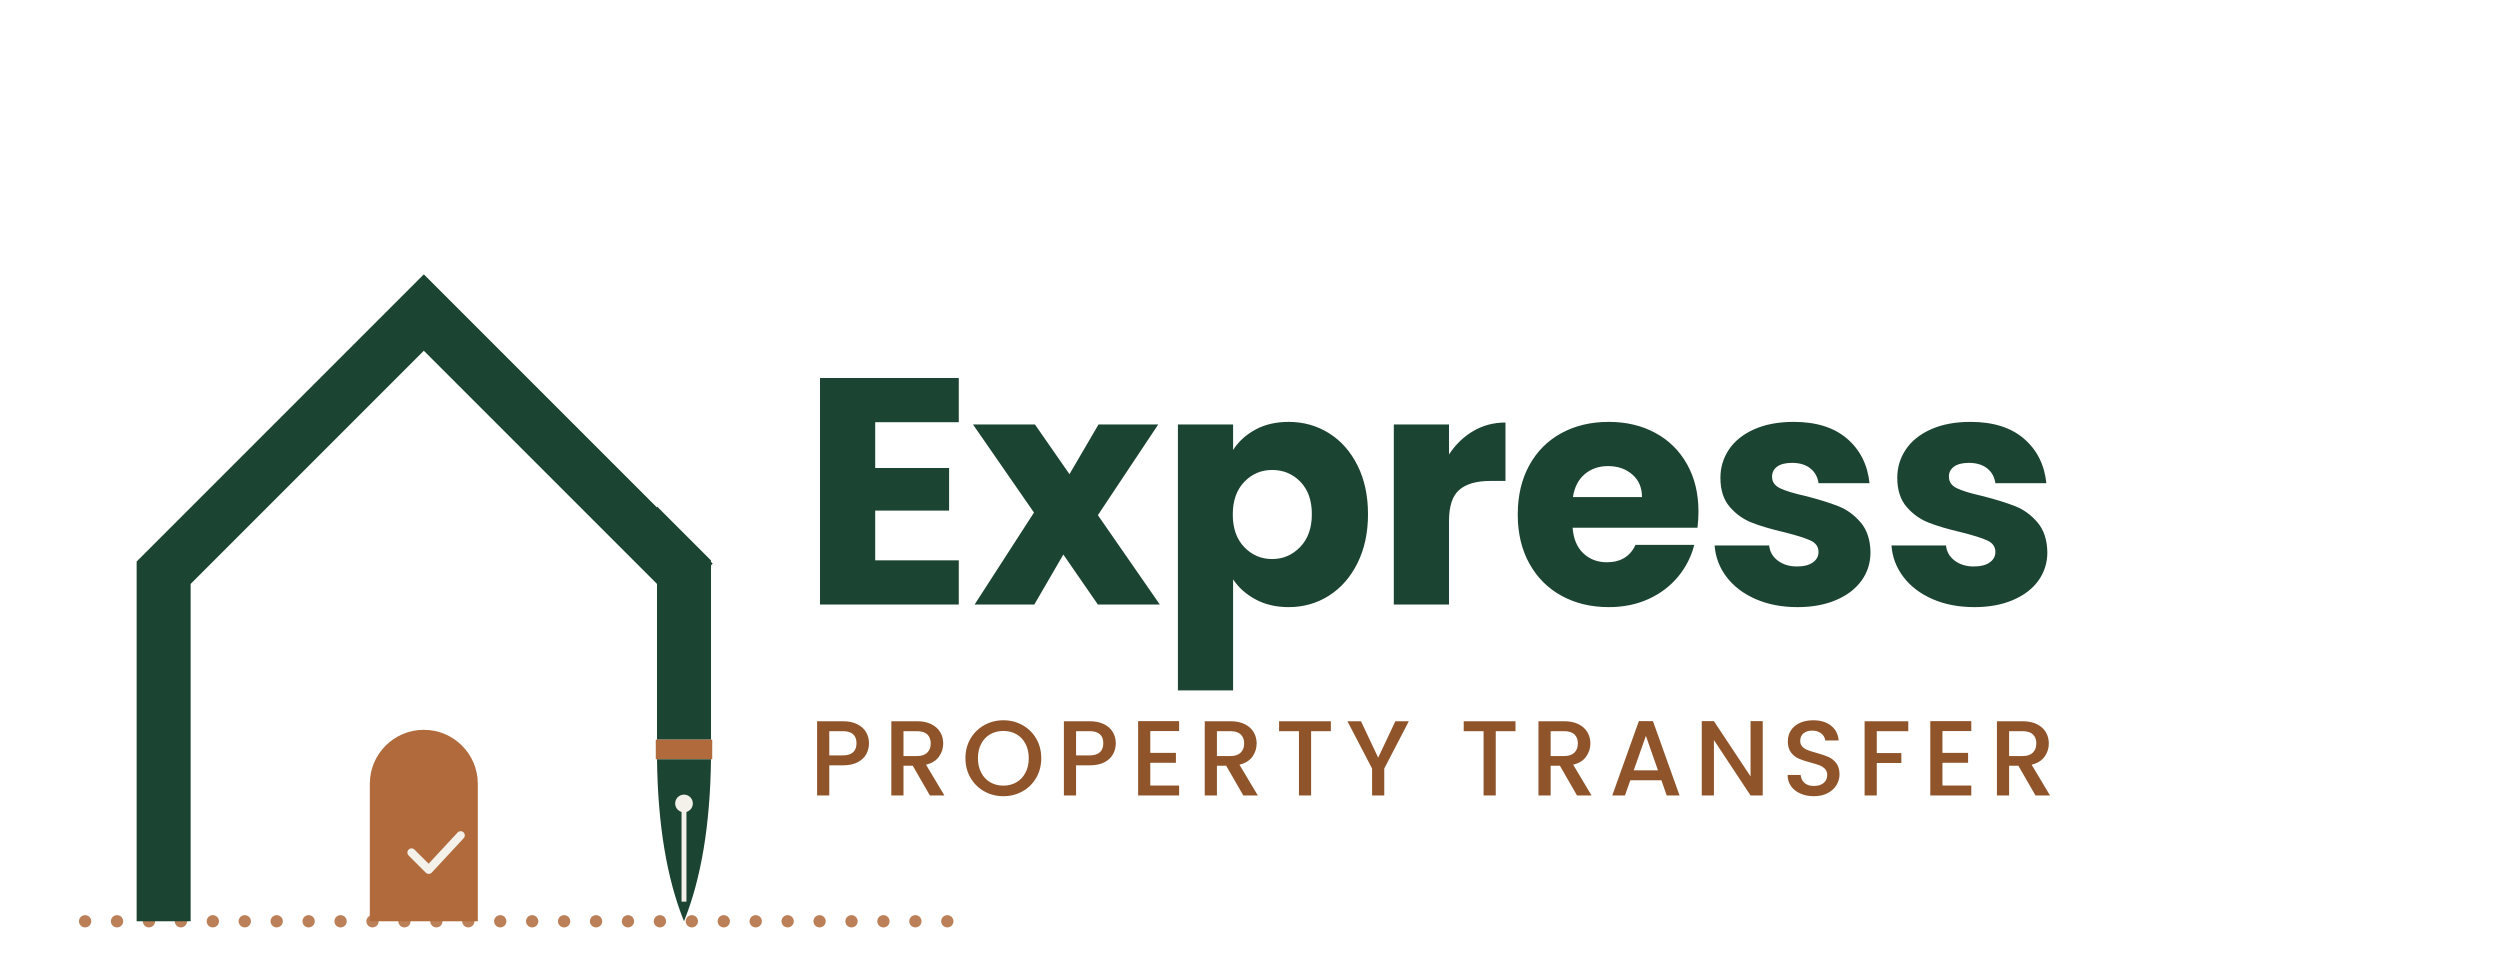
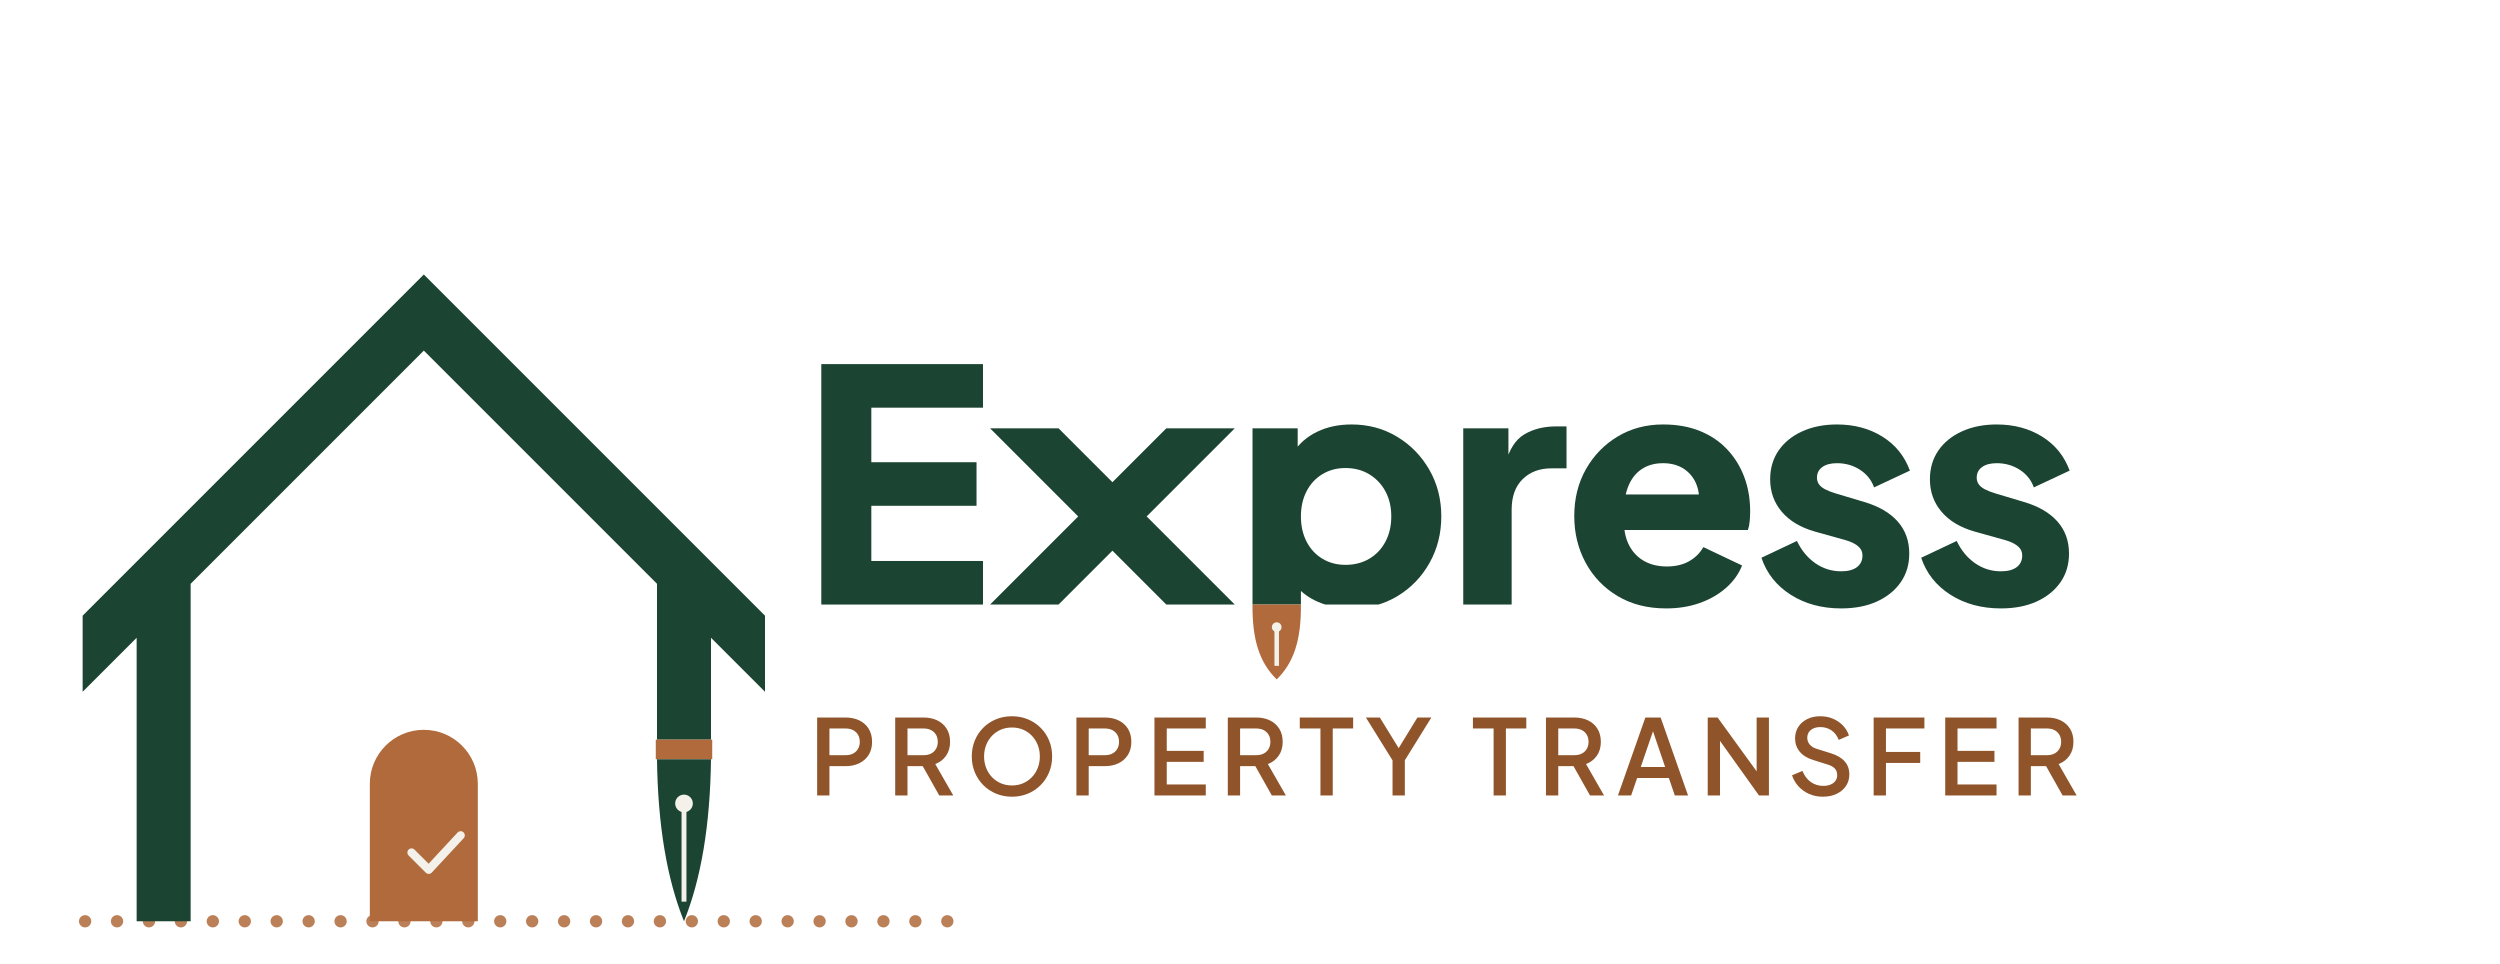
<svg xmlns="http://www.w3.org/2000/svg" viewBox="0 -12 1100 424" width="1100" height="424">
  <g transform="translate(-90 -30) scale(1.08)">
    <path d="M118 392H470" fill="none" stroke="#B06A3B" stroke-width="5" stroke-linecap="round" stroke-dasharray="0.01 13" opacity="0.85" />
-     <path d="M161.00 392.00L161.00 388.45L161.00 384.90L161.00 381.35L161.00 377.80L161.00 374.25L161.00 370.70L161.00 367.15L161.00 363.60L161.00 360.05L161.00 356.50L161.00 352.95L161.00 349.40L161.00 345.85L161.00 342.30L161.00 338.75L161.00 335.20L161.00 331.65L161.00 328.10L161.00 324.55L161.00 321.00L161.00 317.45L161.00 313.90L161.00 310.35L161.00 306.80L161.00 303.25L161.00 299.70L161.00 296.15L161.00 292.60L161.00 289.05L161.00 285.50L161.00 281.95L161.00 278.40L161.00 274.85L161.00 271.30L161.00 267.75L161.00 264.20L161.00 260.65L161.00 257.10L161.00 253.55L161.00 254.56L160.43 255.13L163.08 252.48L165.73 249.83L168.38 247.18L171.03 244.53L173.68 241.88L176.33 239.23L178.98 236.58L181.63 233.93L184.28 231.28L186.93 228.63L189.58 225.98L192.23 223.33L194.88 220.68L197.53 218.03L200.18 215.38L202.83 212.73L205.48 210.08L208.13 207.43L210.78 204.78L213.43 202.13L216.08 199.48L218.73 196.83L221.38 194.18L224.03 191.53L226.68 188.88L229.33 186.23L231.98 183.58L234.63 180.93L237.28 178.28L239.93 175.63L242.58 172.98L245.23 170.33L247.88 167.68L250.53 165.03L253.18 162.38L255.83 159.73L258.48 157.08L261.13 154.43L256.00 159.56L250.97 154.53L253.72 157.28L256.47 160.03L259.22 162.78L261.97 165.53L264.72 168.28L267.47 171.03L270.22 173.78L272.97 176.53L275.72 179.28L278.47 182.03L281.22 184.78L283.97 187.53L286.72 190.28L289.47 193.03L292.22 195.78L294.97 198.53L297.72 201.28L300.47 204.03L303.22 206.78L305.97 209.53L308.72 212.28L311.47 215.03L314.22 217.78L316.97 220.53L319.72 223.28L322.47 226.03L325.22 228.78L327.97 231.53L330.72 234.28L333.47 237.03L336.22 239.78L338.97 242.53L341.72 245.28L344.47 248.03L347.22 250.78L349.97 253.53L352.72 256.28L355.47 259.03L358.31 261.69L373.69 246.31L371.03 243.47L368.28 240.72L365.53 237.97L362.78 235.22L360.03 232.47L357.28 229.72L354.53 226.97L351.78 224.22L349.03 221.47L346.28 218.72L343.53 215.97L340.78 213.22L338.03 210.47L335.28 207.72L332.53 204.97L329.78 202.22L327.03 199.47L324.28 196.72L321.53 193.97L318.78 191.22L316.03 188.47L313.28 185.72L310.53 182.97L307.78 180.22L305.03 177.47L302.28 174.72L299.53 171.97L296.78 169.22L294.03 166.47L291.28 163.72L288.53 160.97L285.78 158.22L283.03 155.47L280.28 152.72L277.53 149.97L274.78 147.22L272.03 144.47L269.28 141.72L266.53 138.97L256.00 128.44L245.57 138.87L242.92 141.52L240.27 144.17L237.62 146.82L234.97 149.47L232.32 152.12L229.67 154.77L227.02 157.42L224.37 160.07L221.72 162.72L219.07 165.37L216.42 168.02L213.77 170.67L211.12 173.32L208.47 175.97L205.82 178.62L203.17 181.27L200.52 183.92L197.87 186.57L195.22 189.22L192.57 191.87L189.92 194.52L187.27 197.17L184.62 199.82L181.97 202.47L179.32 205.12L176.67 207.77L174.02 210.42L171.37 213.07L168.72 215.72L166.07 218.37L163.42 221.02L160.77 223.67L158.12 226.32L155.47 228.97L152.82 231.62L150.17 234.27L147.52 236.92L144.87 239.57L139.00 245.44L139.00 253.55L139.00 257.10L139.00 260.65L139.00 264.20L139.00 267.75L139.00 271.30L139.00 274.85L139.00 278.40L139.00 281.95L139.00 285.50L139.00 289.05L139.00 292.60L139.00 296.15L139.00 299.70L139.00 303.25L139.00 306.80L139.00 310.35L139.00 313.90L139.00 317.45L139.00 321.00L139.00 324.55L139.00 328.10L139.00 331.65L139.00 335.20L139.00 338.75L139.00 342.30L139.00 345.85L139.00 349.40L139.00 352.95L139.00 356.50L139.00 360.05L139.00 363.60L139.00 367.15L139.00 370.70L139.00 374.25L139.00 377.80L139.00 381.35L139.00 384.90L139.00 388.45L139.00 392.00Z" fill="#1C4432" />
-     <path d="M256 129L268 141L256 153L244 141Z" fill="#1C4432" />
+     <path d="M117 267.5L256 128.5L395 267.5V298.5L256 159.5L117 298.5Z M139 250H161V392H139Z" fill="#1C4432" />
    <path d="M234 392V336a22 22 0 0 1 44 0v56z" fill="#B06A3B" />
    <path d="M251 364l7 7 13-14" fill="none" stroke="#F3F1EA" stroke-width="3.4" stroke-linecap="round" stroke-linejoin="round" />
-     <path d="M351 223L373 245V318H351Z" fill="#1C4432" />
+     <path d="M351 250H373V318H351Z" fill="#1C4432" />
    <rect x="350.5" y="318" width="23" height="8" fill="#B06A3B" />
    <path d="M351 326H373Q372.5 366 362 392Q351.5 366 351 326Z" fill="#1C4432" />
    <circle cx="362" cy="344" r="3.6" fill="#F3F1EA" />
    <rect x="361" y="344" width="2" height="40" fill="#F3F1EA" />
  </g>
  <g transform="translate(352 254) scale(1.42)">
-     <path fill="#1C4432" d="M23.3 -56.5V-42.3H46.2V-29.1H23.3V-13.7H49.2V0.0H6.2V-70.2H49.2V-56.5Z M92.3 0.0 81.6 -15.5 72.6 0.0H54.1L72.5 -28.5L53.6 -55.8H72.8L83.5 -40.4L92.5 -55.8H111.0L92.3 -27.7L111.5 0.0Z M151.4 -56.6Q158.3 -56.6 163.9 -53.1Q169.5 -49.6 172.75 -43.1Q176.0 -36.6 176.0 -28.0Q176.0 -19.4 172.75 -12.85Q169.5 -6.3 163.9 -2.75Q158.3 0.8 151.4 0.8Q145.6 0.8 141.15 -1.6Q136.7 -4.0 134.2 -7.8V26.6H117.1V-55.8H134.2V-47.9Q136.7 -51.8 141.1 -54.2Q145.5 -56.6 151.4 -56.6ZM146.3 -41.7Q141.2 -41.7 137.65 -38.0Q134.1 -34.3 134.1 -27.9Q134.1 -21.5 137.65 -17.8Q141.2 -14.1 146.3 -14.1Q151.4 -14.1 155.0 -17.85Q158.6 -21.6 158.6 -28.0Q158.6 -34.4 155.05 -38.05Q151.5 -41.7 146.3 -41.7Z M218.6 -56.4V-38.3H213.9Q207.5 -38.3 204.3 -35.55Q201.1 -32.8 201.1 -25.9V0.0H184.0V-55.8H201.1V-46.5Q204.1 -51.1 208.6 -53.75Q213.1 -56.4 218.6 -56.4Z M278.1 -23.8H239.4Q239.8 -18.6 242.75 -15.85Q245.7 -13.1 250 -13.1Q256.4 -13.1 258.9 -18.5H277.1Q275.7 -13.0 272.05 -8.6Q268.4 -4.2 262.9 -1.7Q257.4 0.8 250.6 0.8Q242.4 0.8 236 -2.7Q229.6 -6.2 226 -12.7Q222.4 -19.2 222.4 -27.9Q222.4 -36.6 225.95 -43.1Q229.5 -49.6 235.9 -53.1Q242.3 -56.6 250.6 -56.6Q258.7 -56.6 265.0 -53.2Q271.3 -49.8 274.85 -43.5Q278.4 -37.2 278.4 -28.8Q278.4 -26.4 278.1 -23.8ZM260.9 -33.3Q260.9 -37.7 257.9 -40.3Q254.9 -42.9 250.4 -42.9Q246.1 -42.9 243.15 -40.4Q240.2 -37.9 239.5 -33.3Z M283.4 -18.3H300.3Q300.6 -15.4 303.0 -13.6Q305.4 -11.8 308.9 -11.8Q312.1 -11.8 313.85 -13.05Q315.6 -14.3 315.6 -16.3Q315.6 -18.7 313.1 -19.85Q310.6 -21.0 305 -22.4Q299 -23.8 295 -25.35Q291 -26.9 288.1 -30.25Q285.2 -33.6 285.2 -39.3Q285.2 -44.1 287.85 -48.05Q290.5 -52.0 295.65 -54.3Q300.8 -56.6 307.9 -56.6Q318.4 -56.6 324.45 -51.4Q330.5 -46.2 331.4 -37.6H315.6Q315.2 -40.5 313.05 -42.2Q310.9 -43.9 307.4 -43.9Q304.4 -43.9 302.8 -42.75Q301.2 -41.6 301.2 -39.6Q301.2 -37.2 303.75 -36.0Q306.3 -34.8 311.7 -33.6Q317.9 -32.0 321.8 -30.45Q325.7 -28.9 328.65 -25.45Q331.6 -22.0 331.7 -16.2Q331.7 -11.3 328.95 -7.45Q326.2 -3.6 321.05 -1.4Q315.9 0.8 309.1 0.8Q301.8 0.8 296.1 -1.7Q290.4 -4.2 287.1 -8.55Q283.8 -12.9 283.4 -18.3Z M338.2 -18.3H355.1Q355.4 -15.4 357.8 -13.6Q360.2 -11.8 363.7 -11.8Q366.9 -11.8 368.65 -13.05Q370.4 -14.3 370.4 -16.3Q370.4 -18.7 367.9 -19.85Q365.4 -21.0 359.8 -22.4Q353.8 -23.8 349.8 -25.35Q345.8 -26.9 342.9 -30.25Q340 -33.6 340 -39.3Q340 -44.1 342.65 -48.05Q345.3 -52.0 350.45 -54.3Q355.6 -56.6 362.7 -56.6Q373.2 -56.6 379.25 -51.4Q385.3 -46.2 386.2 -37.6H370.4Q370 -40.5 367.85 -42.2Q365.7 -43.9 362.2 -43.9Q359.2 -43.9 357.6 -42.75Q356 -41.6 356 -39.6Q356 -37.2 358.55 -36.0Q361.1 -34.8 366.5 -33.6Q372.7 -32.0 376.6 -30.45Q380.5 -28.9 383.45 -25.45Q386.4 -22.0 386.5 -16.2Q386.5 -11.3 383.75 -7.45Q381 -3.6 375.85 -1.4Q370.7 0.8 363.9 0.8Q356.6 0.8 350.9 -1.7Q345.2 -4.2 341.9 -8.55Q338.6 -12.9 338.2 -18.3Z" />
+     <g transform="scale(0.1 -0.1)">
+       <defs>
+         <clipPath id="pclip0">
+           <rect x="-2000" y="0" width="6000" height="2000" />
+         </clipPath>
+       </defs>
+       <path transform="translate(0 0)" fill="#1C4432" d="M66 0V745H567V610H221V441H547V306H221V135H567V0Z" />
+       <path transform="translate(569 0)" fill="#1C4432" d="M20 0H232.132L778.132 546H566ZM566 0H778.132L232.132 546H20Z" />
+       <g clip-path="url(#pclip0)">
+         <path transform="translate(1347.132 0)" fill="#1C4432" d="M55 -200V546H195V442L182 472Q209 513 255.5 535.5Q302 558 362 558Q440 558 503.0 520.0Q566 482 603.0 417.5Q640 353 640 273Q640 194 603.5 129.0Q567 64 504.0 26.0Q441 -12 361 -12Q305 -12 257.5 8.5Q210 29 181 69L205 100V-200ZM343 123Q385 123 417.0 142.0Q449 161 467.0 195.0Q485 229 485 273Q485 317 467.0 350.5Q449 384 417.0 403.5Q385 423 343 423Q303 423 271.5 404.0Q240 385 222.5 351.0Q205 317 205 273Q205 229 222.5 195.0Q240 161 271.5 142.0Q303 123 343 123Z" />
+       </g>
+       <path transform="translate(1347.132 0)" fill="#B06A3B" d="M55 0H205C206 -110 183 -180 130 -232C77 -180 54 -110 55 0Z" />
+       <circle transform="translate(1347.132 0)" cx="130" cy="-70" r="15" fill="#F3F1EA" />
+       <rect transform="translate(1347.132 0)" x="123" y="-190" width="14" height="120" fill="#F3F1EA" />
+       <path transform="translate(2000.132 0)" fill="#1C4432" d="M55 0V546H195V415L185 434Q203 503 244.5 527.5Q286 552 343 552H375V422H328Q273 422 239.0 388.5Q205 355 205 294V0Z" />
+       <path transform="translate(2366.132 0)" fill="#1C4432" d="M318 -12Q231 -12 167.0 26.5Q103 65 68.0 130.0Q33 195 33 274Q33 356 69.5 420.0Q106 484 168.0 521.0Q230 558 308 558Q373 558 423.0 537.5Q473 517 507.5 480.0Q542 443 560.0 394.5Q578 346 578 289Q578 273 576.5 257.5Q575 242 571 231H162V341H486L415 289Q425 332 414.0 365.5Q403 399 375.5 418.5Q348 438 308 438Q269 438 241.0 419.0Q213 400 199.0 363.0Q185 326 188 273Q184 227 199.0 192.0Q214 157 245.0 137.5Q276 118 320 118Q360 118 388.5 134.0Q417 150 433 178L553 121Q537 81 502.5 51.0Q468 21 421.0 4.5Q374 -12 318 -12Z" />
+       <path transform="translate(2957.132 0)" fill="#1C4432" d="M269 -12Q179 -12 112.5 30.5Q46 73 22 145L132 197Q153 153 189.0 128.0Q225 103 269 103Q301 103 318.0 116.0Q335 129 335 152Q335 164 329.0 172.5Q323 181 311.0 188.0Q299 195 281 200L188 226Q121 245 85.0 287.5Q49 330 49 388Q49 439 75.0 477.0Q101 515 148.0 536.5Q195 558 256 558Q336 558 396.5 520.5Q457 483 482 415L371 363Q359 397 327.5 417.5Q296 438 256 438Q227 438 210.5 426.0Q194 414 194 393Q194 382 200.0 373.0Q206 364 219.5 357.0Q233 350 253 344L340 318Q408 298 444.0 257.5Q480 217 480 158Q480 107 453.5 69.0Q427 31 380.0 9.5Q333 -12 269 -12Z" />
+       <path transform="translate(3452.132 0)" fill="#1C4432" d="M269 -12Q179 -12 112.5 30.5Q46 73 22 145L132 197Q153 153 189.0 128.0Q225 103 269 103Q301 103 318.0 116.0Q335 129 335 152Q335 164 329.0 172.5Q323 181 311.0 188.0Q299 195 281 200L188 226Q121 245 85.0 287.5Q49 330 49 388Q49 439 75.0 477.0Q101 515 148.0 536.5Q195 558 256 558Q336 558 396.5 520.5Q457 483 482 415L371 363Q359 397 327.5 417.5Q296 438 256 438Q227 438 210.5 426.0Q194 414 194 393Q194 382 200.0 373.0Q206 364 219.5 357.0Q233 350 253 344L340 318Q408 298 444.0 257.5Q480 217 480 158Q480 107 453.5 69.0Q427 31 380.0 9.5Q333 -12 269 -12Z" />
+     </g>
  </g>
-   <g transform="translate(356 338) scale(0.4698778)">
-     <path fill="#8F5429" d="M31.5 -28.2H18.9V0.0H7.5V-69.5H31.5Q39.5 -69.5 45.05 -66.75Q50.6 -64.0 53.35 -59.3Q56.1 -54.6 56.1 -48.8Q56.1 -43.5 53.6 -38.8Q51.1 -34.1 45.6 -31.15Q40.1 -28.2 31.5 -28.2ZM44.4 -48.8Q44.4 -60.2 31.5 -60.2H18.9V-37.5H31.5Q38.0 -37.5 41.2 -40.45Q44.4 -43.4 44.4 -48.8Z M113.1 0.0 97.1 -27.8H88.4V0.0H77.0V-69.5H101.0Q109.0 -69.5 114.55 -66.7Q120.1 -63.9 122.85 -59.2Q125.6 -54.5 125.6 -48.7Q125.6 -41.9 121.65 -36.35Q117.7 -30.8 109.5 -28.8L126.7 0.0ZM88.4 -36.9H101.0Q107.4 -36.9 110.65 -40.1Q113.9 -43.3 113.9 -48.7Q113.9 -54.1 110.7 -57.15Q107.5 -60.2 101.0 -60.2H88.4Z M146.4 -34.9Q146.4 -45.1 151.15 -53.2Q155.9 -61.3 164.05 -65.85Q172.2 -70.4 181.9 -70.4Q191.7 -70.4 199.85 -65.85Q208.0 -61.3 212.7 -53.2Q217.4 -45.1 217.4 -34.9Q217.4 -24.7 212.7 -16.55Q208.0 -8.4 199.85 -3.85Q191.7 0.7 181.9 0.7Q172.2 0.7 164.05 -3.85Q155.9 -8.4 151.15 -16.55Q146.4 -24.7 146.4 -34.9ZM205.7 -34.9Q205.7 -42.6 202.65 -48.4Q199.6 -54.2 194.2 -57.3Q188.8 -60.4 181.9 -60.4Q175.0 -60.4 169.6 -57.3Q164.2 -54.2 161.15 -48.4Q158.1 -42.6 158.1 -34.9Q158.1 -27.2 161.15 -21.35Q164.2 -15.5 169.6 -12.35Q175.0 -9.2 181.9 -9.2Q188.8 -9.2 194.2 -12.35Q199.6 -15.5 202.65 -21.35Q205.7 -27.2 205.7 -34.9Z M262.6 -28.2H250.0V0.0H238.6V-69.5H262.6Q270.6 -69.5 276.15 -66.75Q281.7 -64.0 284.45 -59.3Q287.2 -54.6 287.2 -48.8Q287.2 -43.5 284.7 -38.8Q282.2 -34.1 276.7 -31.15Q271.2 -28.2 262.6 -28.2ZM275.5 -48.8Q275.5 -60.2 262.6 -60.2H250.0V-37.5H262.6Q269.1 -37.5 272.3 -40.45Q275.5 -43.4 275.5 -48.8Z M319.5 -60.3V-39.9H343.5V-30.6H319.5V-9.3H346.5V0.0H308.1V-69.6H346.5V-60.3Z M406.6 0.0 390.6 -27.8H381.9V0.0H370.5V-69.5H394.5Q402.5 -69.5 408.05 -66.7Q413.6 -63.9 416.35 -59.2Q419.1 -54.5 419.1 -48.7Q419.1 -41.9 415.15 -36.35Q411.2 -30.8 403.0 -28.8L420.2 0.0ZM381.9 -36.9H394.5Q400.9 -36.9 404.15 -40.1Q407.4 -43.3 407.4 -48.7Q407.4 -54.1 404.2 -57.15Q401.0 -60.2 394.5 -60.2H381.9Z M488.6 -69.5V-60.2H470.1V0.0H458.7V-60.2H440.1V-69.5Z M561.6 -69.5 538.6 -25.2V0.0H527.2V-25.2L504.1 -69.5H516.8L532.9 -35.4L549.0 -69.5Z M661.5 -69.5V-60.2H643.0V0.0H631.6V-60.2H613.0V-69.5Z M719.1 0.0 703.1 -27.8H694.4V0.0H683.0V-69.5H707.0Q715.0 -69.5 720.55 -66.7Q726.1 -63.9 728.85 -59.2Q731.6 -54.5 731.6 -48.7Q731.6 -41.9 727.65 -36.35Q723.7 -30.8 715.5 -28.8L732.7 0.0ZM694.4 -36.9H707.0Q713.4 -36.9 716.65 -40.1Q719.9 -43.3 719.9 -48.7Q719.9 -54.1 716.7 -57.15Q713.5 -60.2 707.0 -60.2H694.4Z M798.1 -14.2H769.0L764.0 0.0H752.1L777.0 -69.6H790.2L815.1 0.0H803.1ZM794.9 -23.5 783.6 -55.8 772.2 -23.5Z M893 0.0H881.6L847.3 -51.9V0.0H835.9V-69.6H847.3L881.6 -17.8V-69.6H893Z M916.3 -19.2H928.5Q928.9 -14.7 932.05 -11.8Q935.2 -8.9 940.9 -8.9Q946.8 -8.9 950.1 -11.75Q953.4 -14.6 953.4 -19.1Q953.4 -22.6 951.35 -24.8Q949.3 -27.0 946.25 -28.2Q943.2 -29.4 937.8 -30.8Q931 -32.6 926.75 -34.45Q922.5 -36.3 919.5 -40.2Q916.5 -44.1 916.5 -50.6Q916.5 -56.6 919.5 -61.1Q922.5 -65.6 927.9 -68.0Q933.3 -70.4 940.4 -70.4Q950.5 -70.4 956.95 -65.35Q963.4 -60.3 964.1 -51.5H951.5Q951.2 -55.3 947.9 -58.0Q944.6 -60.7 939.2 -60.7Q934.3 -60.7 931.2 -58.2Q928.1 -55.7 928.1 -51.0Q928.1 -47.8 930.05 -45.75Q932 -43.7 935 -42.5Q938 -41.3 943.2 -39.9Q950.1 -38.0 954.45 -36.1Q958.8 -34.2 961.85 -30.25Q964.9 -26.3 964.9 -19.7Q964.9 -14.4 962.05 -9.7Q959.2 -5.0 953.75 -2.15Q948.3 0.7 940.9 0.7Q933.9 0.7 928.3 -1.75Q922.7 -4.2 919.5 -8.7Q916.3 -13.2 916.3 -19.2Z M1029.3 -69.5V-60.2H999.8V-39.7H1022.8V-30.4H999.8V0.0H988.4V-69.5Z M1061.3 -60.3V-39.9H1085.3V-30.6H1061.3V-9.3H1088.3V0.0H1049.9V-69.6H1088.3V-60.3Z M1148.4 0.0 1132.4 -27.8H1123.7V0.0H1112.3V-69.5H1136.3Q1144.3 -69.5 1149.85 -66.7Q1155.4 -63.9 1158.15 -59.2Q1160.9 -54.5 1160.9 -48.7Q1160.9 -41.9 1156.95 -36.35Q1153 -30.8 1144.8 -28.8L1162 0.0ZM1123.7 -36.9H1136.3Q1142.7 -36.9 1145.95 -40.1Q1149.2 -43.3 1149.2 -48.7Q1149.2 -54.1 1146 -57.15Q1142.8 -60.2 1136.3 -60.2H1123.7Z" />
+   <g transform="translate(356 338) scale(0.460352)">
+     <path fill="#8F5429" d="M7.7 0.0V-74.5H34.8Q42.3 -74.5 48.025 -71.725Q53.75 -68.95 56.975 -63.725Q60.2 -58.5 60.2 -51.2Q60.2 -44.0 56.95 -38.8Q53.7 -33.6 48.0 -30.8Q42.3 -28.0 34.8 -28.0H19.45V0.0ZM19.45 -38.5H35.05Q39.1 -38.5 42.1 -40.075Q45.1 -41.65 46.775 -44.525Q48.45 -47.4 48.45 -51.25Q48.45 -55.15 46.775 -58.0Q45.1 -60.85 42.1 -62.425Q39.1 -64.0 35.05 -64.0H19.45Z M82.3 0.0V-74.5H109.35Q116.85 -74.5 122.575 -71.725Q128.3 -68.95 131.525 -63.725Q134.75 -58.5 134.75 -51.2Q134.75 -43.45 130.925 -37.975Q127.1 -32.5 120.6 -30.0L137.8 0.0H124.4L106.1 -32.5L113.8 -28.0H94.05V0.0ZM94.05 -38.5H109.6Q113.65 -38.5 116.65 -40.075Q119.65 -41.65 121.325 -44.525Q123 -47.4 123 -51.25Q123 -55.15 121.325 -58.0Q119.65 -60.85 116.65 -62.425Q113.65 -64.0 109.6 -64.0H94.05Z M193.9 1.2Q185.8 1.2 178.825 -1.675Q171.85 -4.55 166.625 -9.75Q161.4 -14.95 158.45 -21.975Q155.5 -29.0 155.5 -37.3Q155.5 -45.6 158.425 -52.625Q161.35 -59.65 166.575 -64.825Q171.8 -70.0 178.775 -72.85Q185.75 -75.7 193.9 -75.7Q202.05 -75.7 209.025 -72.825Q216.0 -69.95 221.225 -64.775Q226.45 -59.6 229.375 -52.6Q232.3 -45.6 232.3 -37.3Q232.3 -29.0 229.35 -21.975Q226.4 -14.95 221.175 -9.75Q215.95 -4.55 208.975 -1.675Q202.0 1.2 193.9 1.2ZM193.9 -9.55Q199.7 -9.55 204.55 -11.65Q209.4 -13.75 213.0 -17.525Q216.6 -21.3 218.575 -26.35Q220.55 -31.4 220.55 -37.3Q220.55 -43.15 218.575 -48.175Q216.6 -53.2 213.0 -57.0Q209.4 -60.8 204.55 -62.875Q199.7 -64.95 193.9 -64.95Q188.1 -64.95 183.25 -62.875Q178.4 -60.8 174.8 -57.0Q171.2 -53.2 169.225 -48.175Q167.25 -43.15 167.25 -37.3Q167.25 -31.4 169.225 -26.35Q171.2 -21.3 174.8 -17.525Q178.4 -13.75 183.275 -11.65Q188.15 -9.55 193.9 -9.55Z M255.5 0.0V-74.5H282.6Q290.1 -74.5 295.825 -71.725Q301.55 -68.95 304.775 -63.725Q308.0 -58.5 308.0 -51.2Q308.0 -44.0 304.75 -38.8Q301.5 -33.6 295.8 -30.8Q290.1 -28.0 282.6 -28.0H267.25V0.0ZM267.25 -38.5H282.85Q286.9 -38.5 289.9 -40.075Q292.9 -41.65 294.575 -44.525Q296.25 -47.4 296.25 -51.25Q296.25 -55.15 294.575 -58.0Q292.9 -60.85 289.9 -62.425Q286.9 -64.0 282.85 -64.0H267.25Z M330.1 0.0V-74.5H379.15V-64.0H341.85V-42.6H377.15V-32.1H341.85V-10.5H379.15V0.0Z M400.2 0.0V-74.5H427.25Q434.75 -74.5 440.475 -71.725Q446.2 -68.95 449.425 -63.725Q452.65 -58.5 452.65 -51.2Q452.65 -43.45 448.825 -37.975Q445.0 -32.5 438.5 -30.0L455.7 0.0H442.3L424.0 -32.5L431.7 -28.0H411.95V0.0ZM411.95 -38.5H427.5Q431.55 -38.5 434.55 -40.075Q437.55 -41.65 439.225 -44.525Q440.9 -47.4 440.9 -51.25Q440.9 -55.15 439.225 -58.0Q437.55 -60.85 434.55 -62.425Q431.55 -64.0 427.5 -64.0H411.95Z M488.75 0.0V-64.0H469.0V-74.5H520.0V-64.0H500.5V0.0Z M557.65 0.0V-33.55L532.2 -74.5H545.5L565.9 -41.35H561.15L581.45 -74.5H594.75L569.4 -33.6V0.0Z M654.25 0.0V-64.0H634.5V-74.5H685.5V-64.0H666.0V0.0Z M704.3 0.0V-74.5H731.35Q738.85 -74.5 744.575 -71.725Q750.3 -68.95 753.525 -63.725Q756.75 -58.5 756.75 -51.2Q756.75 -43.45 752.925 -37.975Q749.1 -32.5 742.6 -30.0L759.8 0.0H746.4L728.1 -32.5L735.8 -28.0H716.05V0.0ZM716.05 -38.5H731.6Q735.65 -38.5 738.65 -40.075Q741.65 -41.65 743.325 -44.525Q745.0 -47.4 745.0 -51.25Q745.0 -55.15 743.325 -58.0Q741.65 -60.85 738.65 -62.425Q735.65 -64.0 731.6 -64.0H716.05Z M773.1 0.0 799.3 -74.5H813.9L840.1 0.0H827.45L821.75 -16.7H791.45L785.7 0.0ZM794.9 -27.2H818.2L804.95 -66.2H808.25Z M858.9 0.0V-74.5H868.35L910.2 -16.8L905.65 -16.05V-74.5H917.4V0.0H907.9L866.4 -58.1L870.65 -58.85V0.0Z M968.9 1.2Q961.85 1.2 955.875 -1.425Q949.9 -4.05 945.675 -8.675Q941.45 -13.3 939.5 -19.25L949.45 -23.45Q952.15 -16.6 957.375 -12.875Q962.6 -9.15 969.4 -9.15Q973.4 -9.15 976.375 -10.425Q979.35 -11.7 981.0 -13.975Q982.65 -16.25 982.65 -19.3Q982.65 -23.35 980.35 -25.775Q978.05 -28.2 973.55 -29.55L959.55 -33.95Q951.15 -36.55 946.775 -41.925Q942.4 -47.3 942.4 -54.5Q942.4 -60.75 945.475 -65.525Q948.55 -70.3 954.0 -73.0Q959.45 -75.7 966.45 -75.7Q973.15 -75.7 978.675 -73.325Q984.2 -70.95 988.125 -66.85Q992.05 -62.75 993.9 -57.35L984.1 -53.1Q981.85 -59.0 977.225 -62.175Q972.6 -65.35 966.5 -65.35Q962.8 -65.35 959.975 -64.1Q957.15 -62.85 955.6 -60.525Q954.05 -58.2 954.05 -55.1Q954.05 -51.5 956.35 -48.7Q958.65 -45.9 963.35 -44.45L976.4 -40.4Q985.3 -37.65 989.775 -32.6Q994.25 -27.55 994.25 -20.1Q994.25 -13.85 991.025 -9.05Q987.8 -4.25 982.1 -1.525Q976.4 1.2 968.9 1.2Z M1017.5 0.0V-74.5H1066.0V-64.0H1029.25V-41.6H1062.0V-31.1H1029.25V0.0Z M1085.9 0.0V-74.5H1134.95V-64.0H1097.65V-42.6H1132.95V-32.1H1097.65V-10.5H1134.95V0.0Z M1156.0 0.0V-74.5H1183.05Q1190.55 -74.5 1196.275 -71.725Q1202.0 -68.95 1205.225 -63.725Q1208.45 -58.5 1208.45 -51.2Q1208.45 -43.45 1204.625 -37.975Q1200.8 -32.5 1194.3 -30.0L1211.5 0.0H1198.1L1179.8 -32.5L1187.5 -28.0H1167.75V0.0ZM1167.75 -38.5H1183.3Q1187.35 -38.5 1190.35 -40.075Q1193.35 -41.65 1195.025 -44.525Q1196.7 -47.4 1196.7 -51.25Q1196.7 -55.15 1195.025 -58.0Q1193.35 -60.85 1190.35 -62.425Q1187.35 -64.0 1183.3 -64.0H1167.75Z" />
  </g>
</svg>
